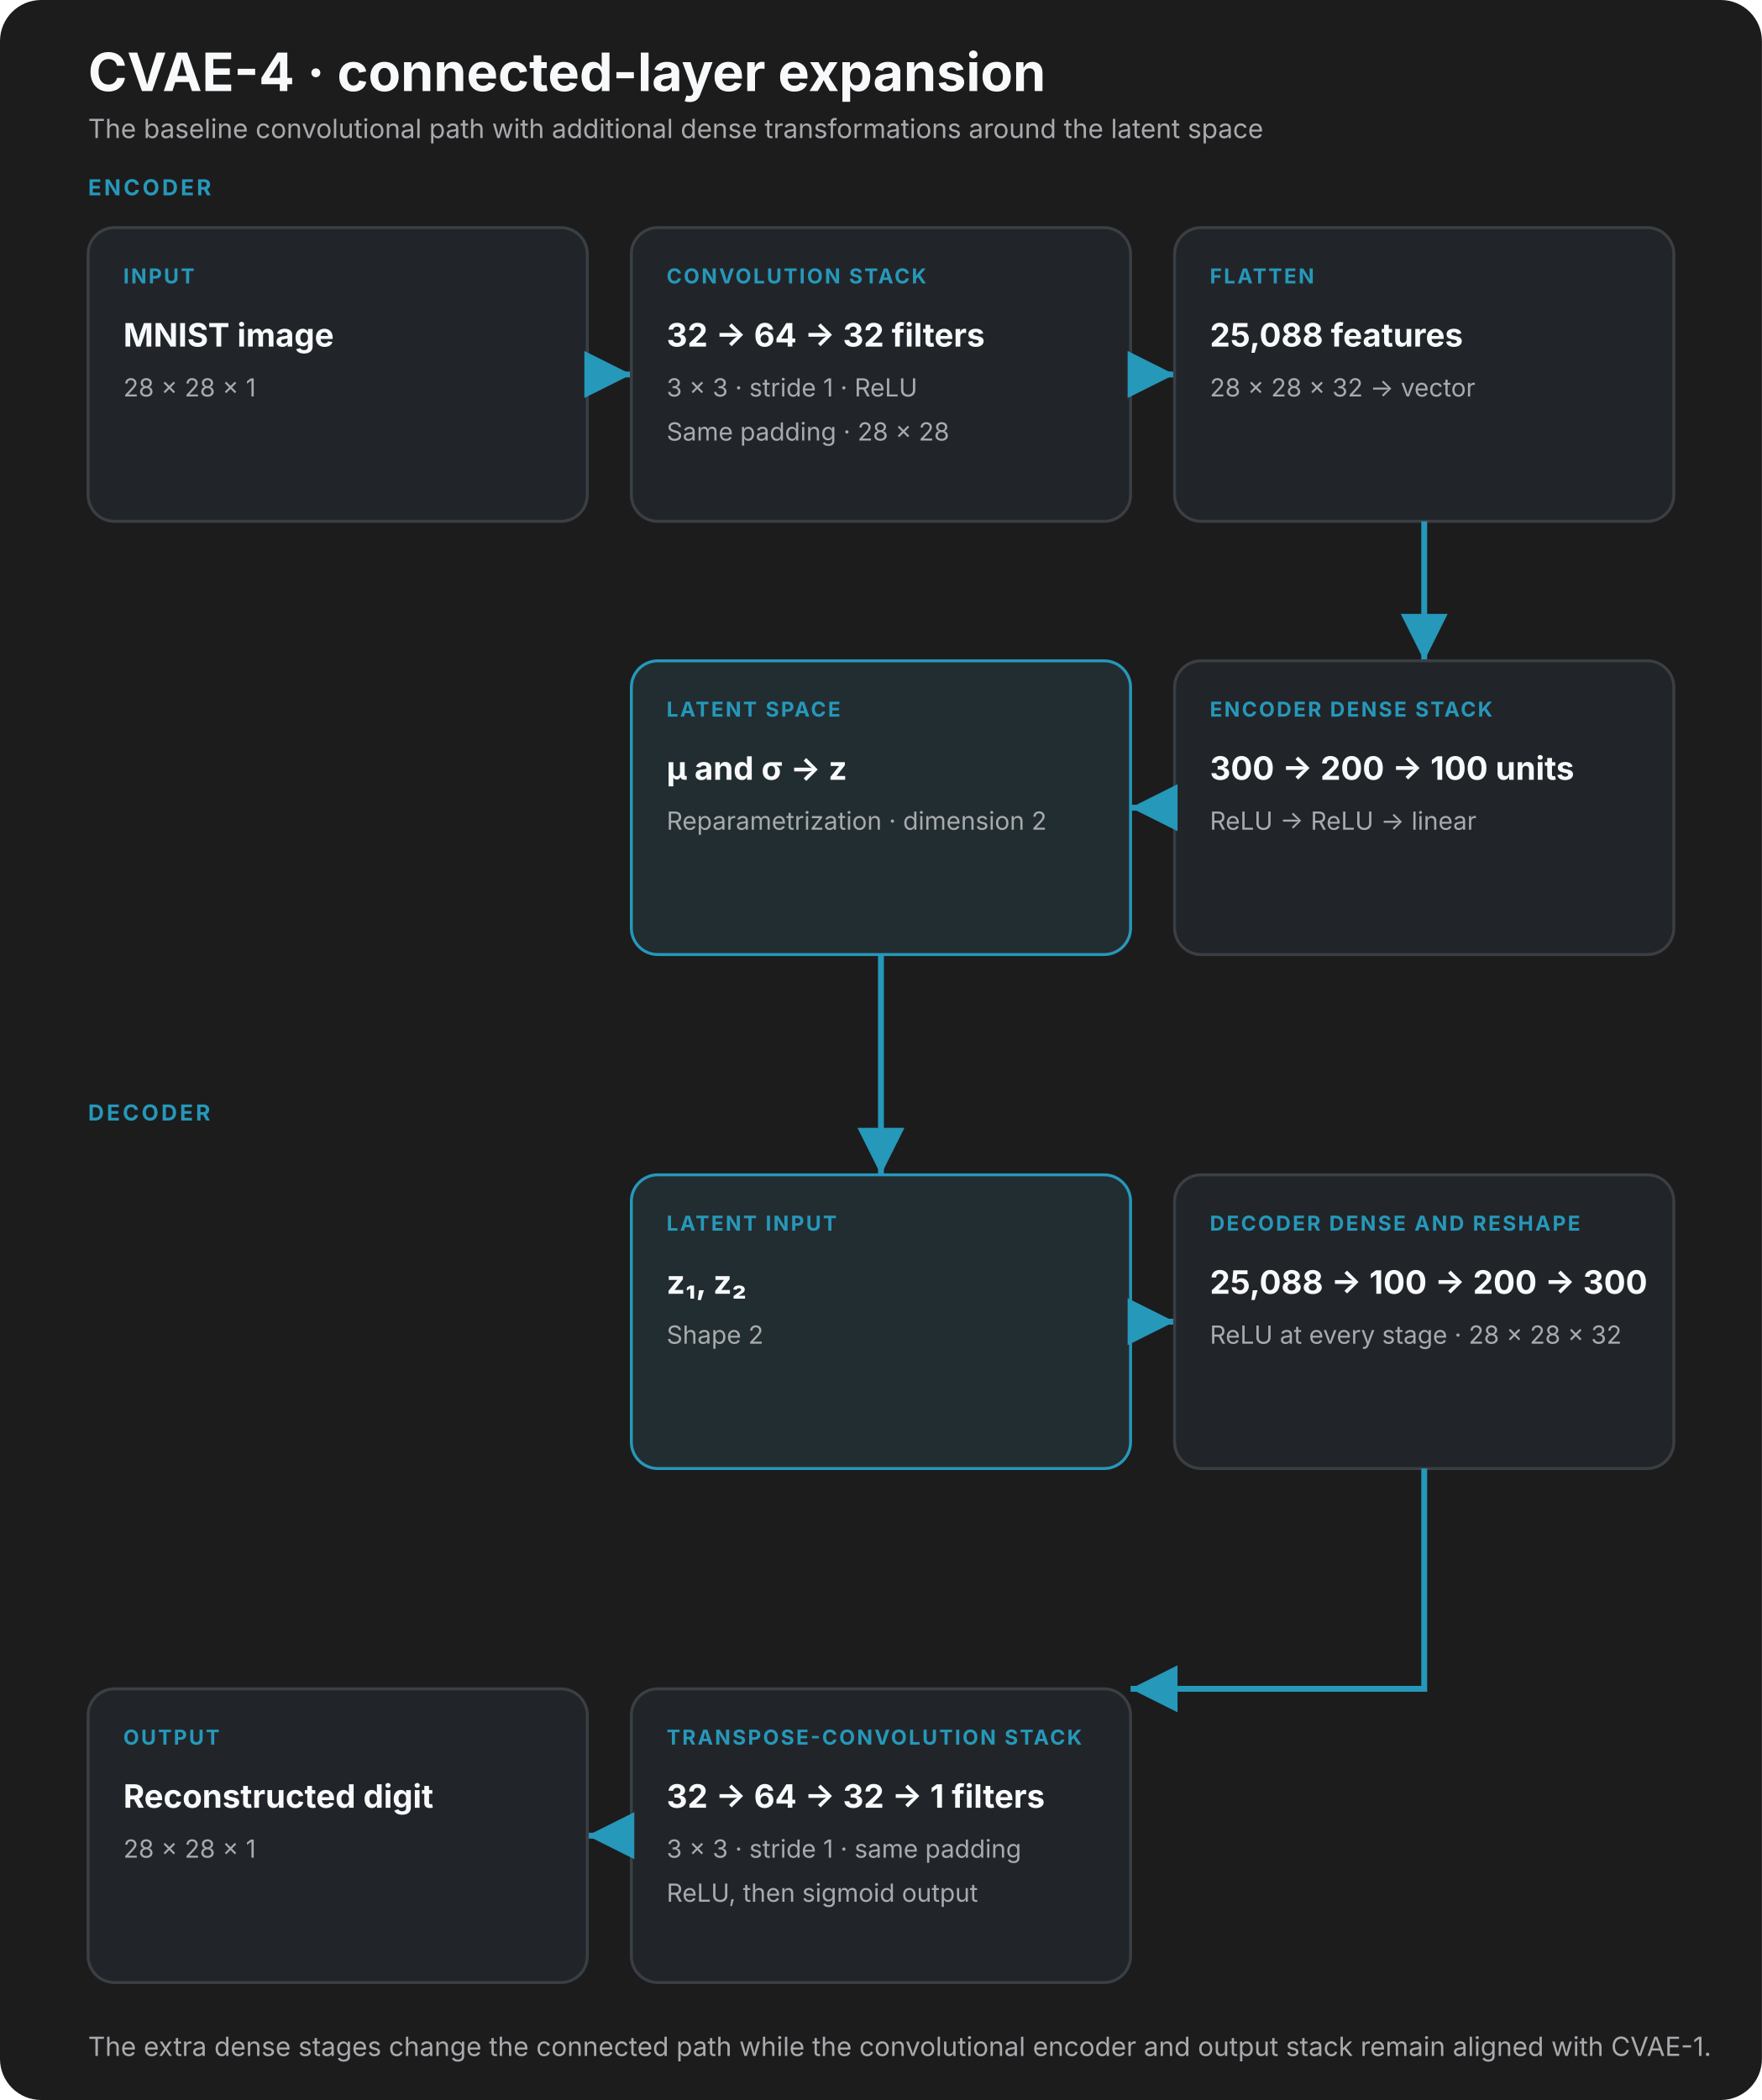
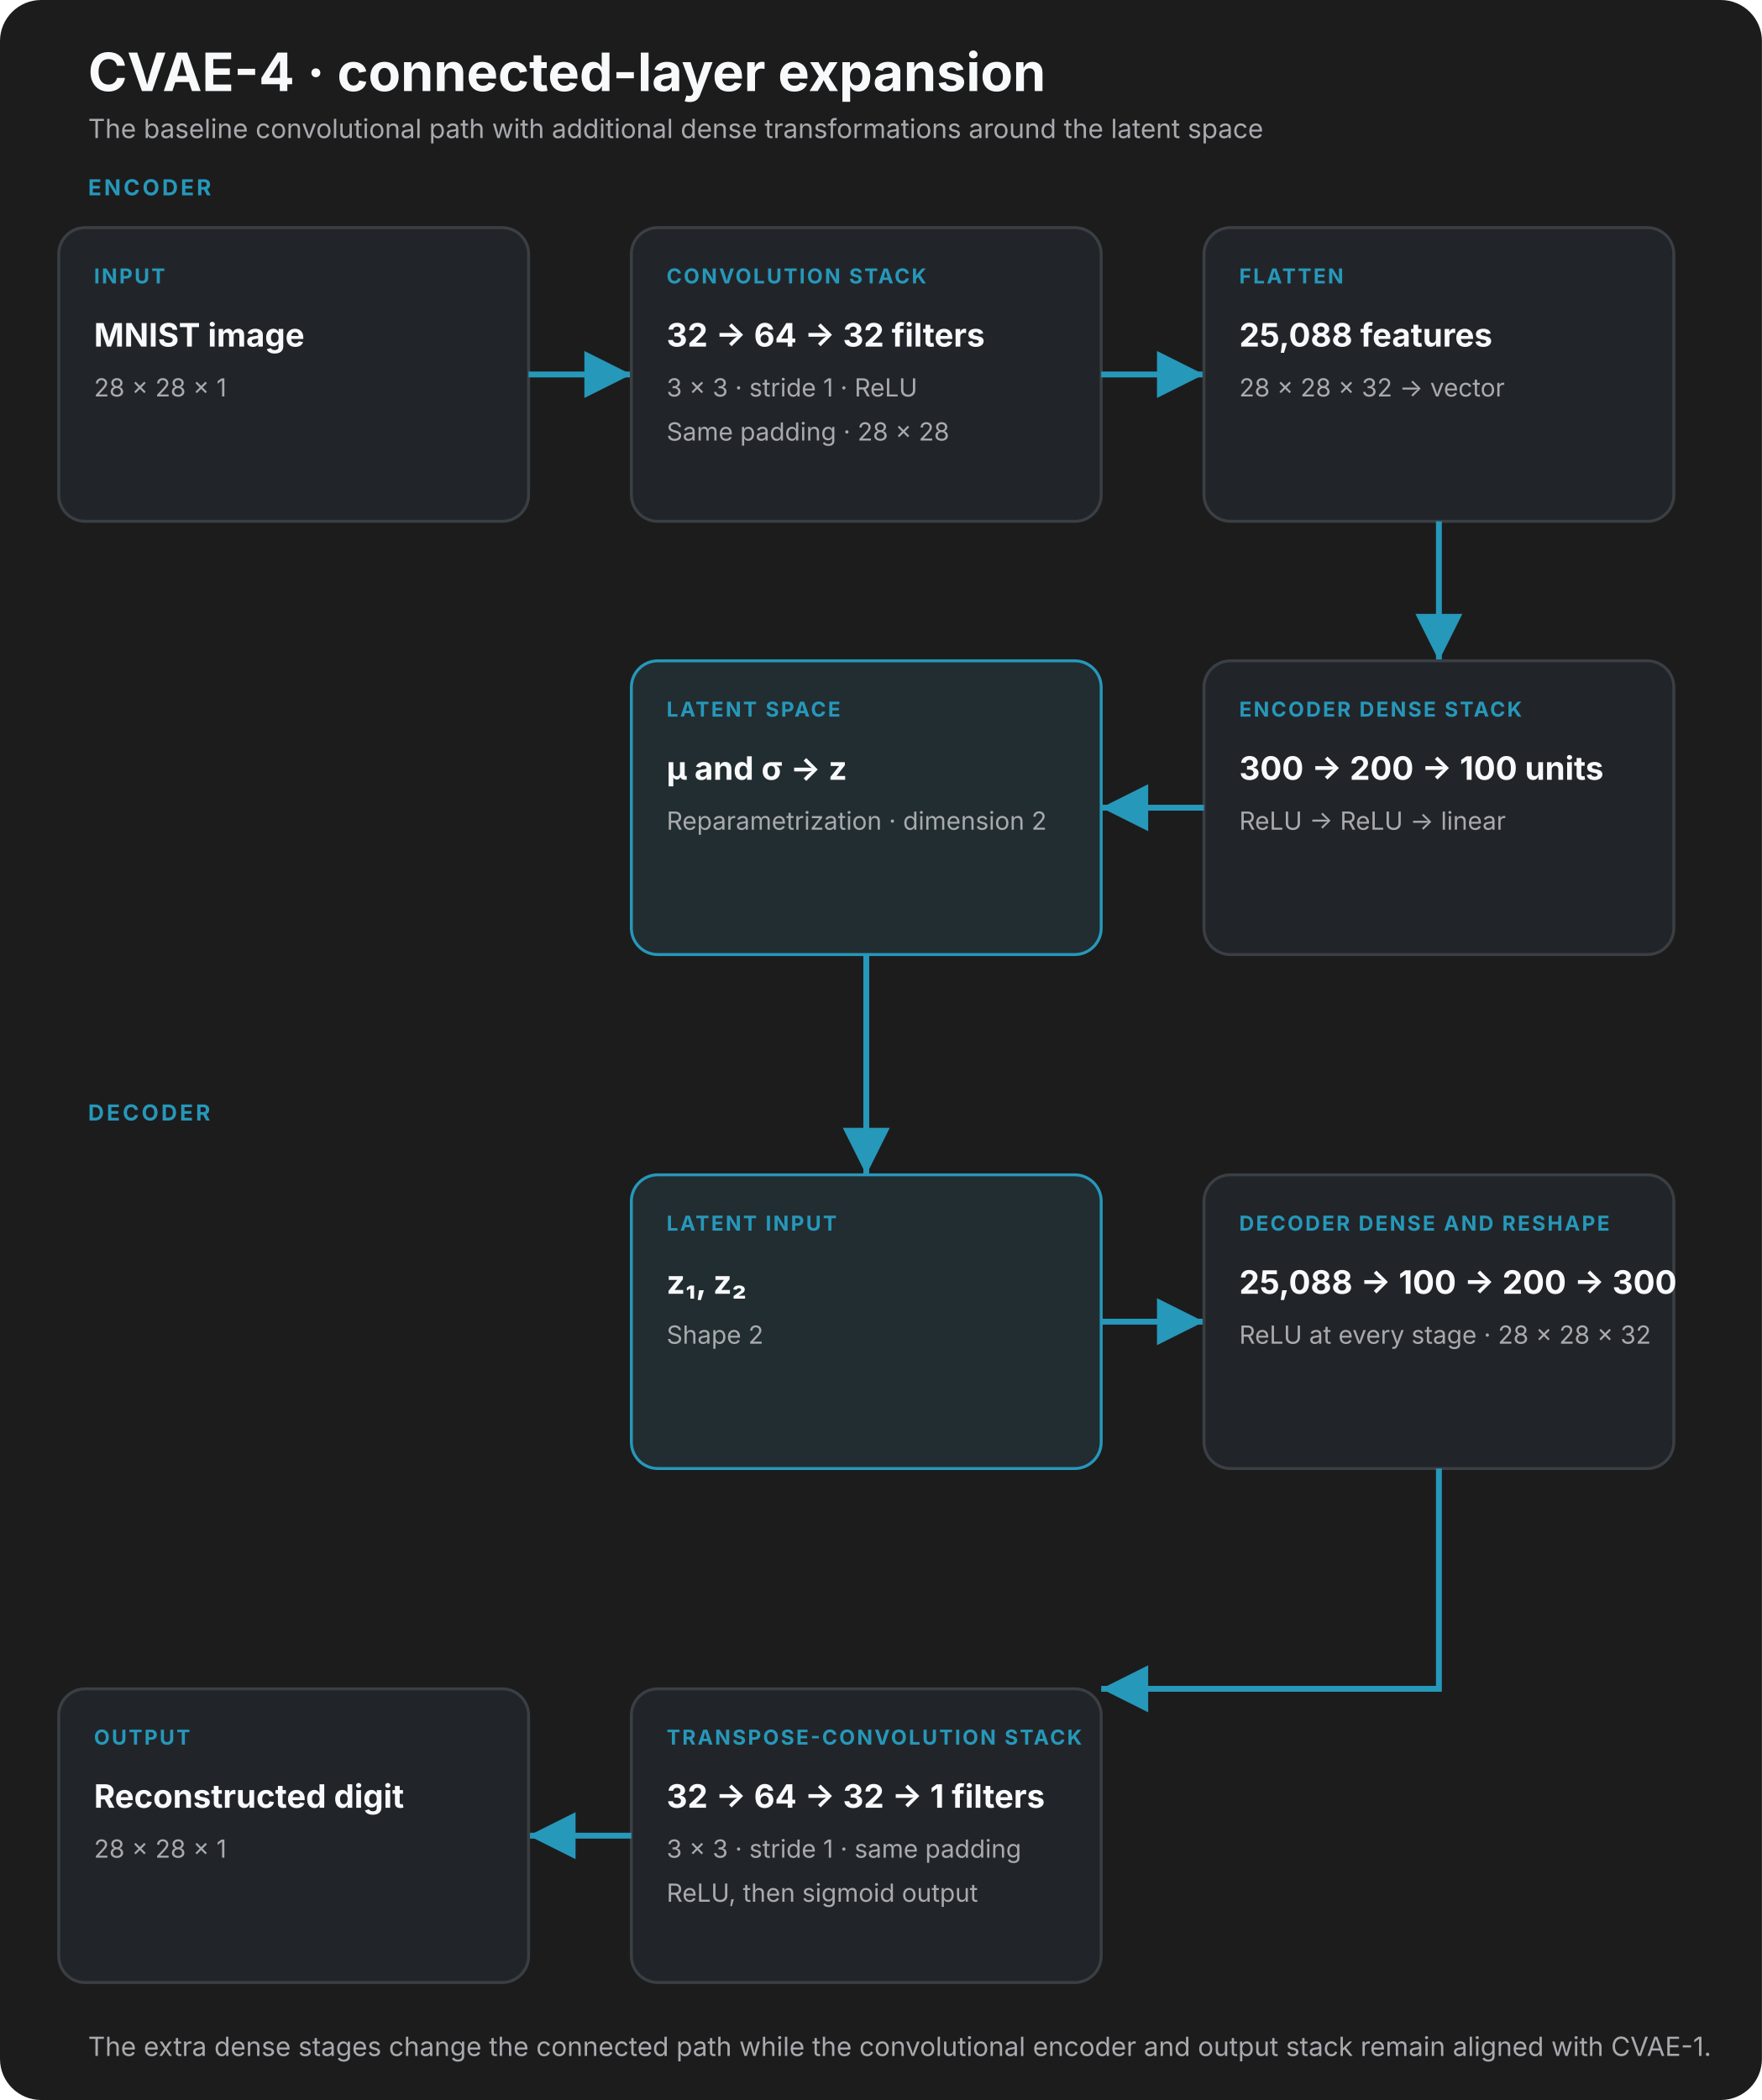
<svg xmlns="http://www.w3.org/2000/svg" viewBox="0 0 1200 1430" role="img" aria-labelledby="cvae4-title cvae4-desc">
  <defs>
    <marker id="cvae4-arrow" markerWidth="11" markerHeight="11" refX="8" refY="4" orient="auto">
      <path d="M0 0 8 4 0 8Z" fill="#2698ba" />
    </marker>
    <style>.h{fill:#f8f9fa;font:700 36px Inter,-apple-system,BlinkMacSystemFont,"Segoe UI",sans-serif}.s{fill:#a8aaad;font:400 18px Inter,-apple-system,BlinkMacSystemFont,"Segoe UI",sans-serif}.r{fill:#2698ba;font:700 15px Inter,-apple-system,BlinkMacSystemFont,"Segoe UI",sans-serif;letter-spacing:1.8px}.k{fill:#2698ba;font:700 14px Inter,-apple-system,BlinkMacSystemFont,"Segoe UI",sans-serif;letter-spacing:1.3px}.n{fill:#f8f9fa;font:700 22px Inter,-apple-system,BlinkMacSystemFont,"Segoe UI",sans-serif}.d{fill:#a8aaad;font:400 17px Inter,-apple-system,BlinkMacSystemFont,"Segoe UI",sans-serif}.c{fill:#212529;stroke:#3a3f44;stroke-width:2}.z{fill:#222d31;stroke:#2698ba;stroke-width:2}.a{fill:none;stroke:#2698ba;stroke-width:4;marker-end:url(#cvae4-arrow)}</style>
  </defs>
  <rect width="1200" height="1430" rx="28" fill="#1c1c1d" />
  <text x="60" y="62" class="h">CVAE-4 · connected-layer expansion</text>
  <text x="60" y="94" class="s">The baseline convolutional path with additional dense transformations around the latent space</text>
  <text x="60" y="133" class="r">ENCODER</text>
-   <g transform="translate(60 155)">
-     <rect width="340" height="200" rx="18" class="c" />
+   <g transform="translate(40 155)">
+     <rect width="320" height="200" rx="18" class="c" />
    <text x="24" y="38" class="k">INPUT</text>
    <text x="24" y="81" class="n">MNIST image</text>
    <text x="24" y="115" class="d">28 × 28 × 1</text>
  </g>
-   <path d="M400 255h30" class="a" />
+   <path d="M360 255h70" class="a" />
  <g transform="translate(430 155)">
-     <rect width="340" height="200" rx="18" class="c" />
+     <rect width="320" height="200" rx="18" class="c" />
    <text x="24" y="38" class="k">CONVOLUTION STACK</text>
    <text x="24" y="81" class="n">32 → 64 → 32 filters</text>
    <text x="24" y="115" class="d">3 × 3 · stride 1 · ReLU</text>
    <text x="24" y="145" class="d">Same padding · 28 × 28</text>
  </g>
-   <path d="M770 255h30" class="a" />
-   <g transform="translate(800 155)">
-     <rect width="340" height="200" rx="18" class="c" />
+   <path d="M750 255h70" class="a" />
+   <g transform="translate(820 155)">
+     <rect width="320" height="200" rx="18" class="c" />
    <text x="24" y="38" class="k">FLATTEN</text>
    <text x="24" y="81" class="n">25,088 features</text>
    <text x="24" y="115" class="d">28 × 28 × 32 → vector</text>
  </g>
-   <path d="M970 355v95" class="a" />
-   <g transform="translate(800 450)">
-     <rect width="340" height="200" rx="18" class="c" />
+   <path d="M980 355v95" class="a" />
+   <g transform="translate(820 450)">
+     <rect width="320" height="200" rx="18" class="c" />
    <text x="24" y="38" class="k">ENCODER DENSE STACK</text>
    <text x="24" y="81" class="n">300 → 200 → 100 units</text>
    <text x="24" y="115" class="d">ReLU → ReLU → linear</text>
  </g>
-   <path d="M800 550h-30" class="a" />
+   <path d="M820 550h-70" class="a" />
  <g transform="translate(430 450)">
-     <rect width="340" height="200" rx="18" class="z" />
+     <rect width="320" height="200" rx="18" class="z" />
    <text x="24" y="38" class="k">LATENT SPACE</text>
    <text x="24" y="81" class="n">μ and σ → z</text>
    <text x="24" y="115" class="d">Reparametrization · dimension 2</text>
  </g>
  <text x="60" y="763" class="r">DECODER</text>
-   <path d="M600 650v150" class="a" />
+   <path d="M590 650v150" class="a" />
  <g transform="translate(430 800)">
-     <rect width="340" height="200" rx="18" class="z" />
+     <rect width="320" height="200" rx="18" class="z" />
    <text x="24" y="38" class="k">LATENT INPUT</text>
    <text x="24" y="81" class="n">z₁, z₂</text>
    <text x="24" y="115" class="d">Shape 2</text>
  </g>
-   <path d="M770 900h30" class="a" />
-   <g transform="translate(800 800)">
-     <rect width="340" height="200" rx="18" class="c" />
+   <path d="M750 900h70" class="a" />
+   <g transform="translate(820 800)">
+     <rect width="320" height="200" rx="18" class="c" />
    <text x="24" y="38" class="k">DECODER DENSE AND RESHAPE</text>
    <text x="24" y="81" class="n">25,088 → 100 → 200 → 300</text>
    <text x="24" y="115" class="d">ReLU at every stage · 28 × 28 × 32</text>
  </g>
-   <path d="M970 1000v150h-200" class="a" />
+   <path d="M980 1000v150h-230" class="a" />
  <g transform="translate(430 1150)">
-     <rect width="340" height="200" rx="18" class="c" />
+     <rect width="320" height="200" rx="18" class="c" />
    <text x="24" y="38" class="k">TRANSPOSE-CONVOLUTION STACK</text>
    <text x="24" y="81" class="n">32 → 64 → 32 → 1 filters</text>
    <text x="24" y="115" class="d">3 × 3 · stride 1 · same padding</text>
    <text x="24" y="145" class="d">ReLU, then sigmoid output</text>
  </g>
-   <path d="M430 1250h-30" class="a" />
-   <g transform="translate(60 1150)">
-     <rect width="340" height="200" rx="18" class="c" />
+   <path d="M430 1250h-70" class="a" />
+   <g transform="translate(40 1150)">
+     <rect width="320" height="200" rx="18" class="c" />
    <text x="24" y="38" class="k">OUTPUT</text>
    <text x="24" y="81" class="n">Reconstructed digit</text>
    <text x="24" y="115" class="d">28 × 28 × 1</text>
  </g>
  <text x="60" y="1400" class="s">The extra dense stages change the connected path while the convolutional encoder and output stack remain aligned with CVAE-1.</text>
</svg>
